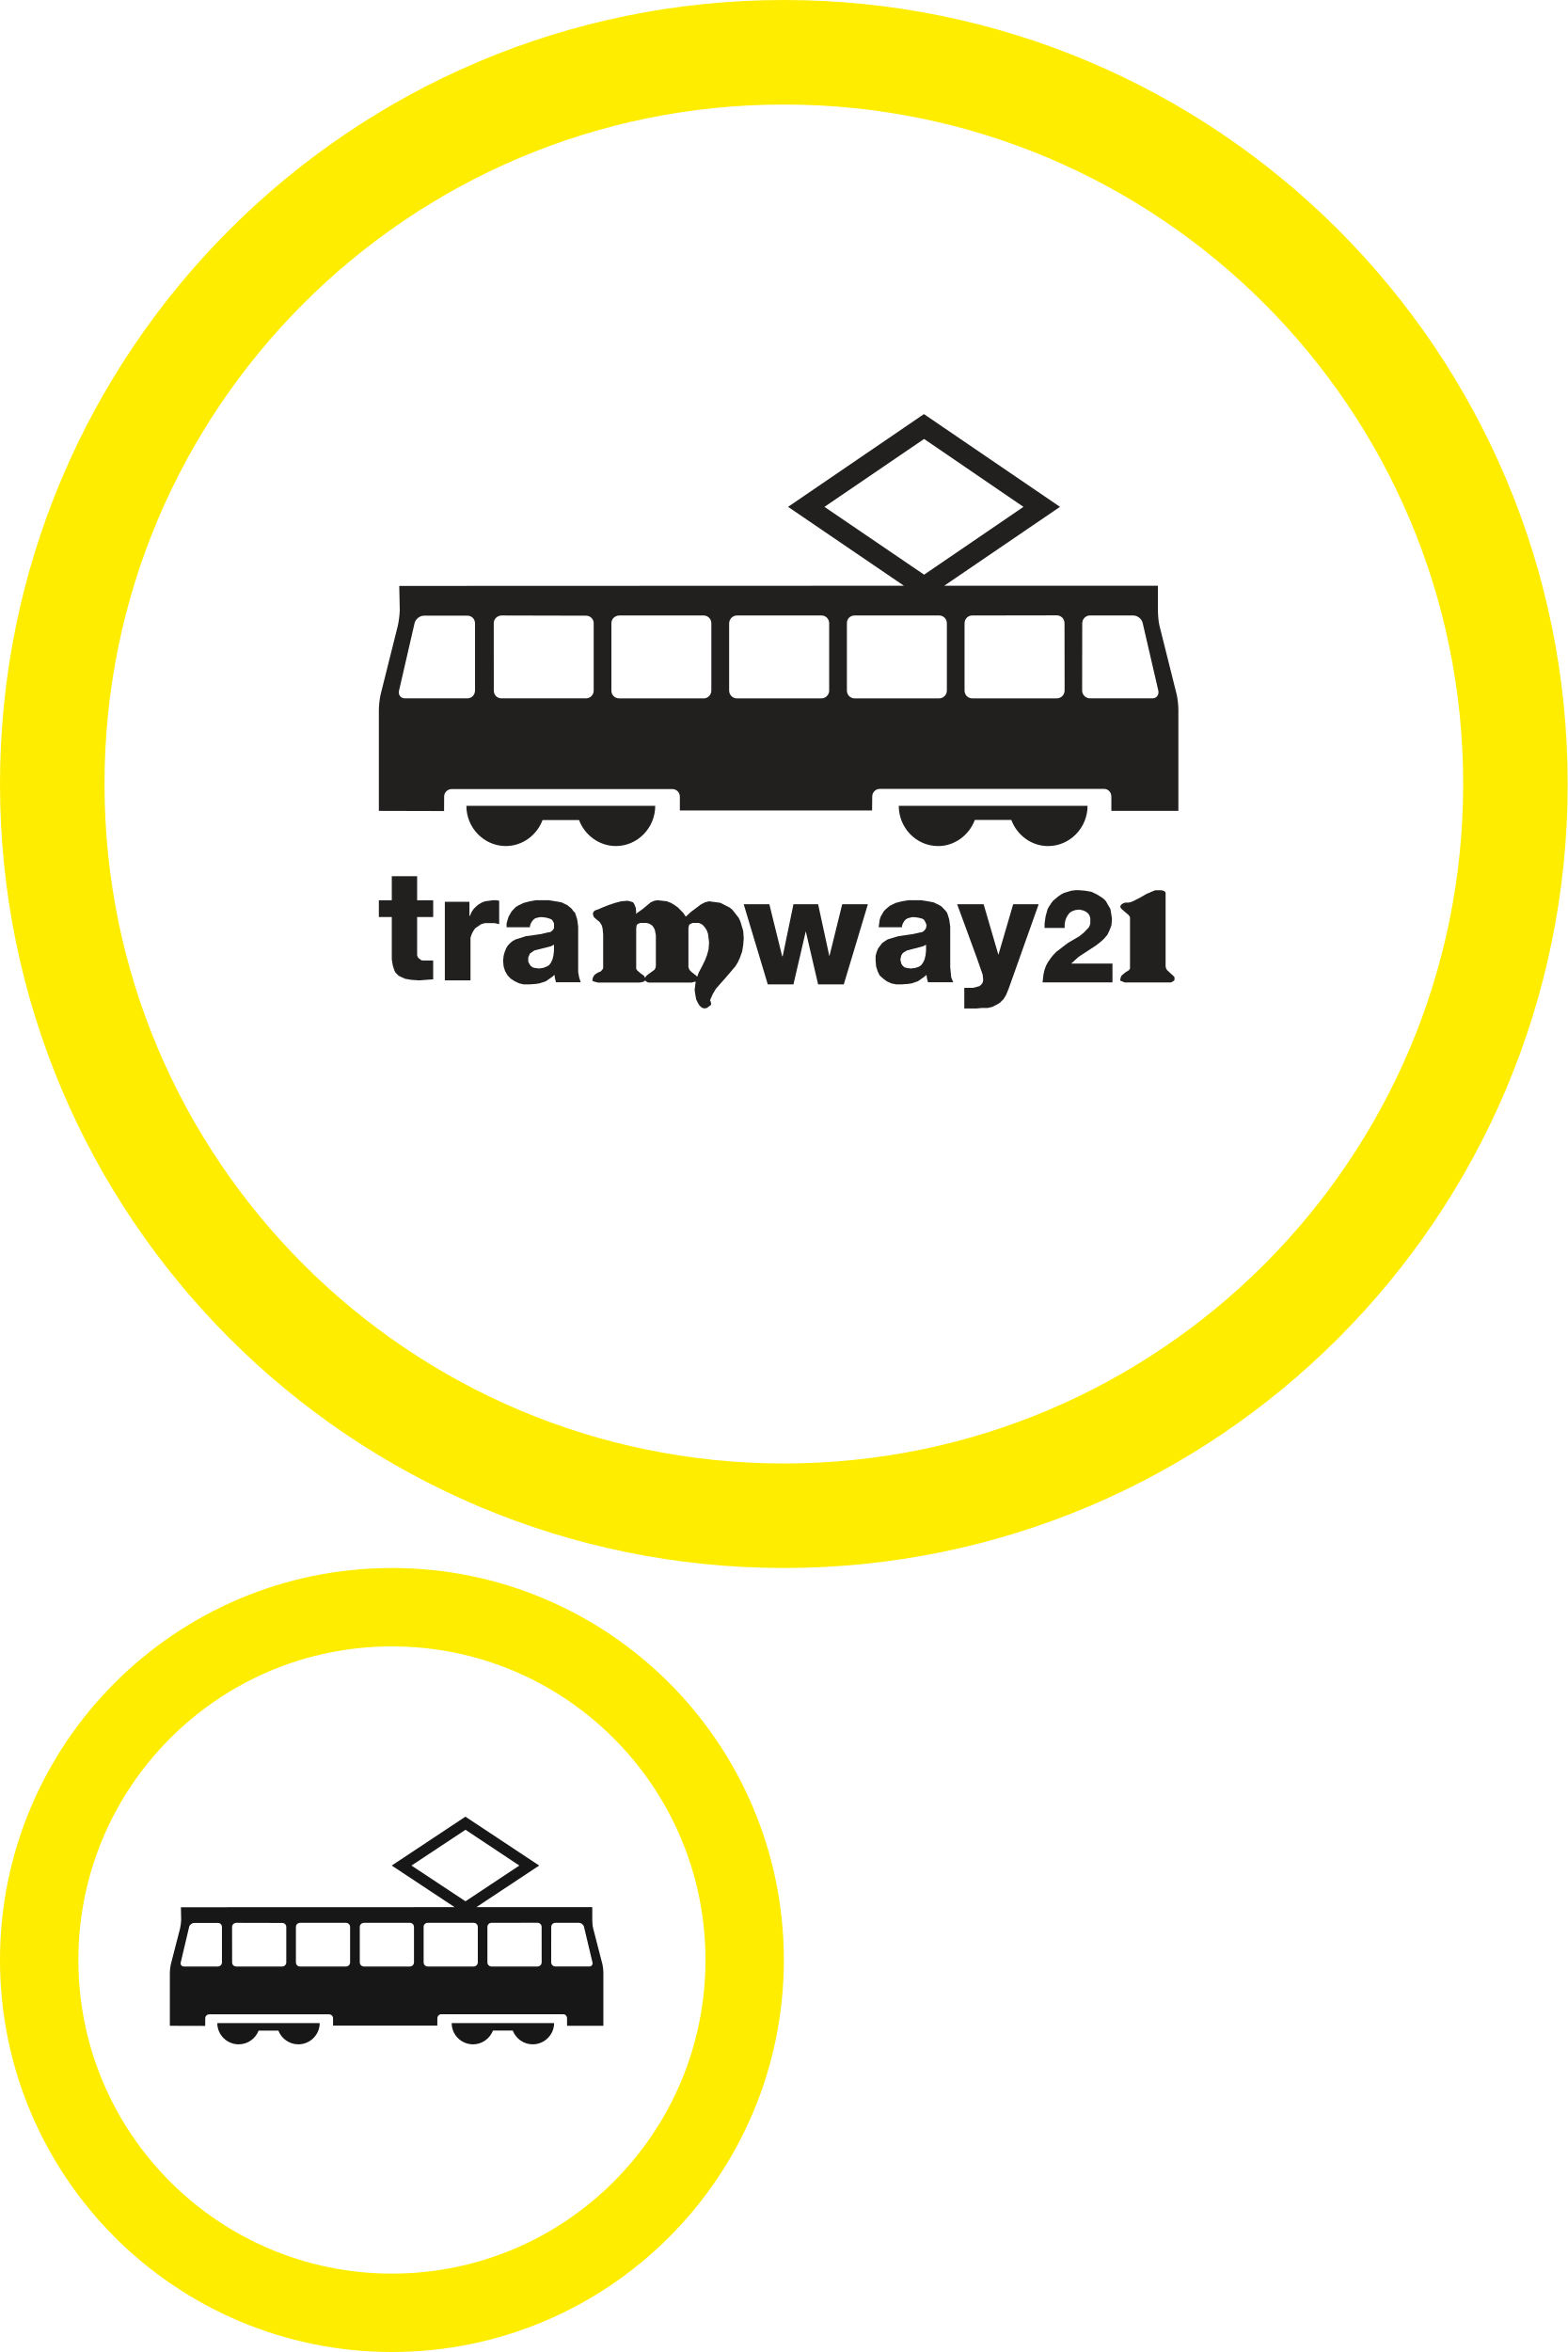
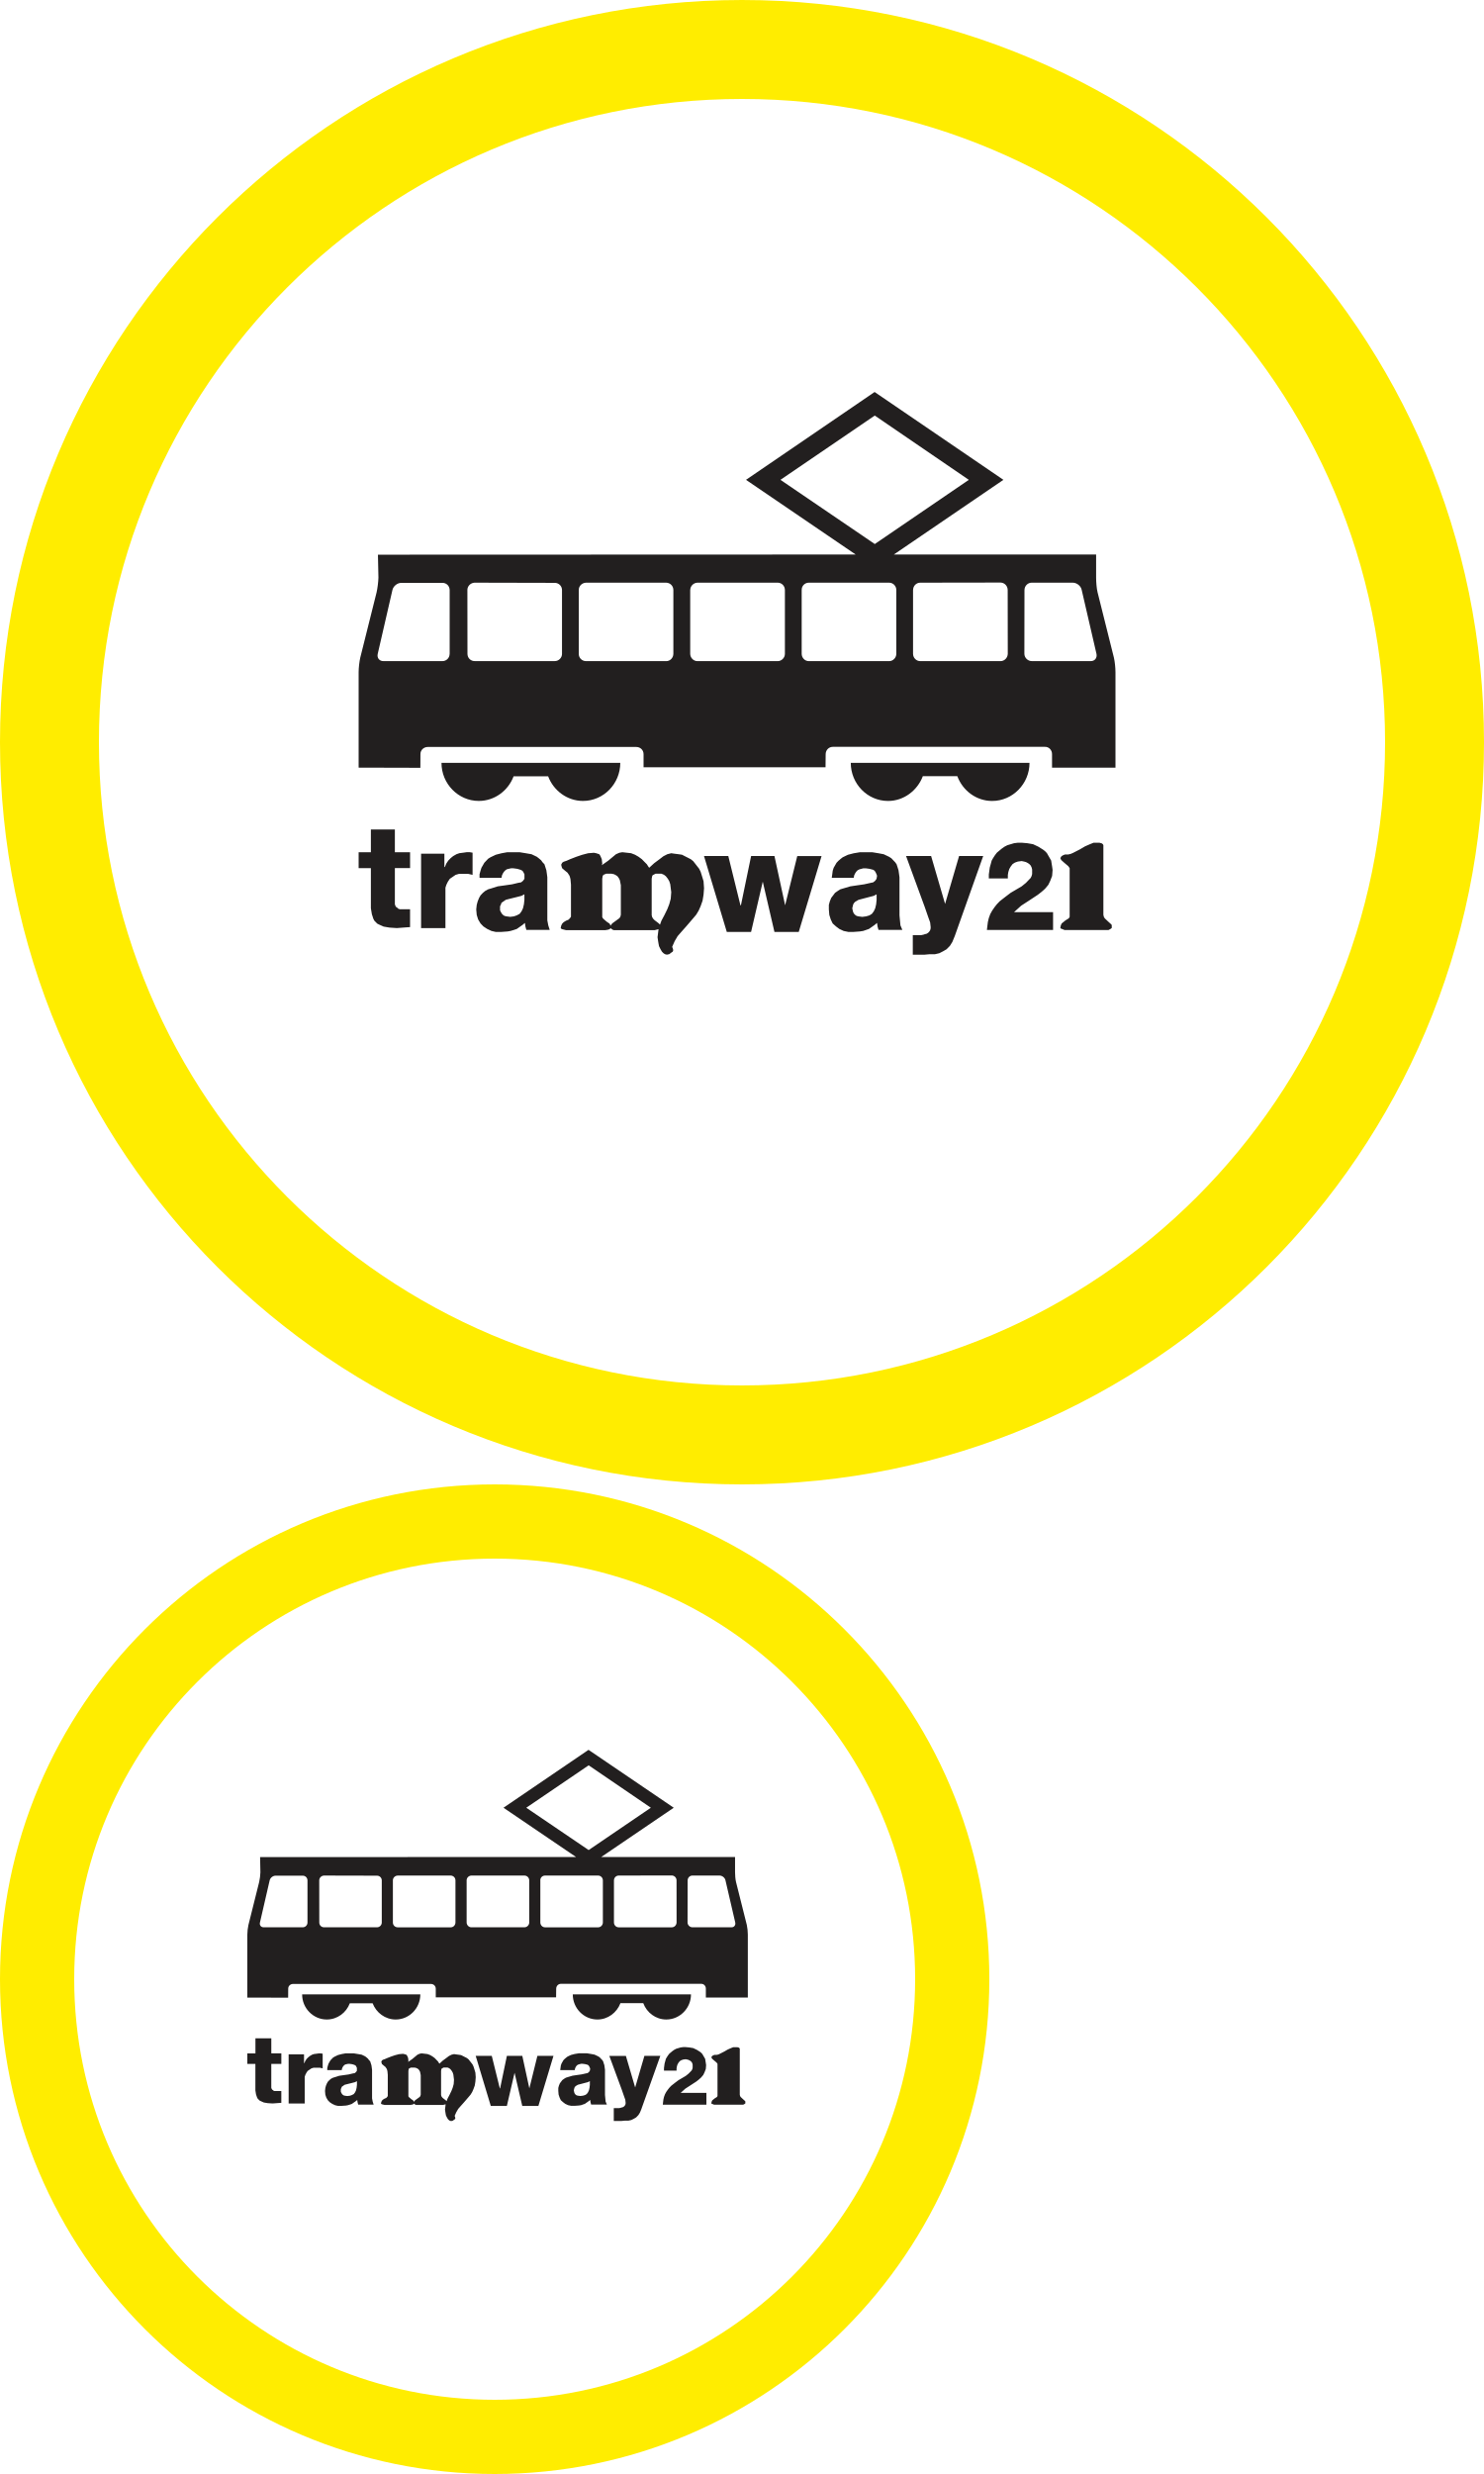
- <svg xmlns="http://www.w3.org/2000/svg" width="120" height="180" viewBox="0 0 120 180">
+ <svg xmlns="http://www.w3.org/2000/svg" width="120" height="200" viewBox="0 0 120 200">
  <g fill="none" fill-rule="evenodd">
-     <circle stroke="#FFED00" stroke-width="8" cx="60" cy="60" r="56" />
-     <g fill="#221F1F">
-       <path d="M35.7 61.668c-.005 1.685 1.35 3.08 3.015 3.08 1.29 0 2.385-.84 2.816-1.99h2.792c.432 1.15 1.534 1.99 2.818 1.99 1.67 0 3.015-1.395 3.015-3.08H35.7zM30.6 46.71c-.01.334-.072.85-.15 1.185l-1.32 5.275c-.07.308-.13.83-.13 1.164v7.722l4.992.013.006-1.098c-.006-.337.27-.584.59-.584H51.45c.33 0 .59.247.59.584v1.056h14.715l.01-1.056c0-.337.257-.596.578-.596h17.15c.32-.015.584.26.577.596v1.084h5.13v-7.722c0-.333-.053-.856-.125-1.164l-1.323-5.288c-.08-.32-.117-.852-.117-1.186v-1.868H72.278l8.86-6.038-10.415-7.098-10.4 7.098 8.868 6.038-38.63.014.04 1.87zm47.742-7.92l-7.605 5.19-7.628-5.19 7.627-5.196 7.605 5.196zm4.5 8.91c0-.334.27-.596.577-.596h3.327c.328 0 .653.262.72.57l1.2 5.19c.065.306-.13.58-.45.58H83.43c-.32 0-.597-.274-.597-.595l.008-5.15zm-46.485 5.163c0 .322-.262.582-.576.582H31c-.327 0-.53-.26-.457-.582l1.192-5.177c.08-.32.405-.567.715-.567h3.334c.315 0 .57.246.577.58v5.163zM73.834 47.7c0-.334.256-.596.583-.596l6.492-.01c.32.01.576.272.576.607l.007 5.15c-.007.32-.263.595-.584.595h-6.493c-.327 0-.583-.275-.583-.596V47.7zm-9.006 0c-.013-.334.254-.596.576-.596h6.49c.322 0 .585.262.585.597v5.15c0 .32-.264.595-.576.595h-6.5c-.322 0-.576-.275-.576-.596V47.7zm-9.014 0c.006-.334.268-.58.575-.596h6.5c.32 0 .58.262.58.597v5.163c0 .307-.268.582-.58.582h-6.5c-.308 0-.576-.275-.576-.596V47.7zm-9.014 0c0-.334.26-.58.59-.596h6.49c.316.015.57.262.57.597v5.15c0 .32-.254.595-.57.595h-6.49c-.33 0-.59-.26-.59-.582V47.7zm-9.008 0c0-.32.26-.58.582-.596l6.487.015c.328 0 .583.26.583.58v5.163c0 .307-.255.582-.582.582h-6.486c-.32 0-.582-.26-.577-.596l-.005-5.15zM68.796 61.67c0 1.685 1.337 3.08 3.016 3.08 1.27 0 2.37-.84 2.81-2.002h2.79c.433 1.163 1.527 2.002 2.816 2.002 1.665 0 3.02-1.395 3.02-3.08H68.797zM67.258 70.96l.04-.283.037-.283.077-.243.116-.202.116-.202.155-.162.19-.163.156-.12.423-.203.463-.12.502-.083h1.002l.503.082.424.08.425.203.19.12.155.163.155.162.115.162.078.243.077.243.04.283.038.284V74l.038.404.04.406.153.364h-1.93l-.078-.283-.038-.283-.193.163-.23.162-.233.162-.23.08-.232.08-.27.042-.54.04h-.386l-.387-.08-.347-.162-.27-.203-.27-.242-.155-.324-.115-.365-.038-.447v-.364l.077-.285.115-.283.154-.203.154-.204.23-.16.195-.124.27-.08.54-.162.54-.08.58-.083.54-.12.192-.04.155-.123.115-.162.04-.243-.04-.123-.077-.162-.077-.12-.115-.082-.31-.08L70 70.19h-.193l-.154.042-.154.04-.154.08-.116.122-.077.123-.078.16-.04.204H67.26zm2.47 3.16l.308-.04.27-.08.194-.122.154-.203.116-.243.077-.324.038-.364v-.446l-.23.122-.31.08-.926.244-.27.16-.078.082-.077.122-.04.162-.037.162.038.162.04.162.076.122.077.08.115.082.154.04.308.04zm-5.14 1.217h-1.965l-.944-4.064-.944 4.064h-1.964L56.926 69.2h1.964l.982 3.983h.04l.824-3.982h1.887l.863 3.983.982-3.982h1.965l-1.846 6.137zm-16.045-6.16l.118.283.04.364-.04.12.515-.362.633-.526.277-.12.238-.042.355.04.356.04.316.123.277.16.277.203.197.203.2.2.157.244.04.04.396-.363.435-.324.316-.242.316-.162.158-.04.16-.04.275.04.317.04.276.04.238.122.237.12.238.122.198.162.316.404.158.202.12.242.078.243.158.525.04.566-.04.524-.08.486-.157.445-.16.362-.196.323-.238.283-.554.646-.395.445-.316.363-.237.403-.197.445v.04l.04.082.04.162-.04.12-.12.08-.158.123-.197.04-.158-.04-.118-.08-.12-.122-.118-.202-.118-.242-.04-.202-.04-.242-.04-.283.08-.646-.158.04-.158.04H49.65l-.12-.04-.157-.12-.08.08-.118.04-.237.04h-3.163l-.158-.04-.158-.04-.08-.04-.04-.04.04-.203.08-.162.117-.12.198-.122.197-.08.12-.122.078-.122V71.52l-.04-.444-.04-.162-.04-.12-.157-.243-.198-.16-.236-.203-.04-.12-.04-.162.04-.08.04-.082.117-.08.237-.08.277-.123.515-.202.475-.16.474-.123.475-.04.196.04.12.04.118.04.08.123zm.237 5.092l.277.24.237.162.08.162.078-.12.08-.082.276-.202.277-.202.08-.122.038-.16V71.56l-.04-.2-.04-.203-.077-.16-.12-.163-.118-.08-.158-.082-.198-.04h-.435l-.198.08-.04.04-.04.042-.04.242v3.11l.08.123zm4.034 0l.118.12.158.12.158.122.12.12.117-.322.238-.444.237-.485.158-.403.12-.445.04-.525-.04-.323-.04-.324-.08-.242-.118-.202-.16-.202-.157-.12-.198-.082h-.474l-.157.08-.08.04-.04.082-.038.202v2.95l.04.16.08.123zm-14.037-3.31v-.283l.077-.283.077-.243.117-.202.116-.202.308-.325.194-.12.424-.203.464-.12.463-.083h1.002l.502.082.462.08.424.203.155.12.194.163.115.162.153.162.078.243.078.243.04.283.037.284v3.484l.077.406.116.364h-1.89l-.077-.283-.038-.283-.193.163-.233.162-.23.162-.232.08-.27.08-.232.042-.54.04h-.425l-.347-.08-.346-.162-.308-.203-.232-.242-.193-.324-.114-.365-.04-.447.04-.364.077-.285.115-.283.116-.203.193-.204.193-.16.23-.124.27-.08.503-.162.578-.08.58-.083.502-.12.232-.04.154-.123.116-.162v-.365l-.078-.162-.077-.12-.155-.082-.27-.08-.31-.042h-.192l-.192.042-.154.04-.116.08-.116.122-.077.123-.077.16-.038.204h-1.775zm2.47 3.16l.308-.04.23-.08.232-.122.155-.203.116-.243.077-.324.04-.364v-.446l-.233.122-.31.08-.654.163-.31.08-.23.162-.116.08-.04.123-.077.162v.324l.078.162.077.122.077.08.116.082.154.04.31.04zm-7.197-5.105h1.884v1.075h.04l.117-.28.158-.238.196-.2.196-.16.275-.158.235-.08.315-.04.274-.04h.235l.235.04v1.793l-.353-.08h-.746l-.274.08-.235.16-.234.16-.158.238-.117.24-.078.238v3.267H34.05v-6.015zm-.89 1.165h-1.23v2.926l.04.12.08.12.08.04.078.08.12.04h.83v1.444l-.553.04-.515.04-.594-.04-.476-.08-.356-.16-.16-.08-.237-.242-.08-.16-.117-.36-.08-.48V70.18H29v-1.282h.99v-1.844h1.94v1.844h1.23v1.282zm44.043 5.497l-.194.474-.196.316-.273.277-.272.158-.312.16-.35.078h-.43l-.428.04h-.936v-1.58h.662l.196-.04.117-.04.156-.04.117-.078.077-.08.078-.117.04-.158v-.118l-.04-.356-.155-.433-.273-.79-1.52-4.146h2.026l1.13 3.87 1.132-3.87h1.95l-2.302 6.477zm2.6-.494l.038-.32.038-.32.077-.322.116-.32.155-.28.192-.28.193-.242.23-.24.462-.36.423-.322.885-.52.346-.28.27-.282.115-.12.078-.16.038-.16v-.362l-.038-.16-.077-.16-.114-.12-.116-.08-.154-.08-.154-.042-.192-.04-.308.04-.23.08-.193.12-.155.202-.115.2-.077.24-.04.24v.282h-1.538v-.32l.077-.562.078-.28.076-.28.115-.202.156-.24.154-.2.192-.16.192-.16.23-.162.232-.12.27-.08.268-.08.308-.04h.308l.462.04.46.08.425.2.384.24.155.12.154.16.114.202.116.2.115.2.038.24.04.242.038.28-.038.482-.154.4-.154.32-.27.322-.27.24-.306.24-.73.482-.617.4-.268.242-.308.28h3.155v1.443H79.8zm9.267-7.015l.114.083.038.082v5.622l.037.164.075.123.265.248.226.205.076.082v.246l-.114.083-.15.08h-3.555l-.19-.08-.113-.04-.037-.042.037-.204.076-.164.152-.124.15-.123.265-.164.076-.122v-3.94l-.115-.163-.34-.287-.226-.205-.04-.083-.037-.08.037-.043.04-.08.112-.084.19-.08h.263l.19-.043.19-.08.566-.29.417-.245.378-.164.302-.123h.492l.15.04z" />
+     <g transform="translate(4 4)">
+       <circle stroke="#FFED00" stroke-width="8" cx="56" cy="56" r="56" />
+       <path d="M31.7 57.668c-.005 1.685 1.35 3.08 3.015 3.08 1.29 0 2.385-.84 2.816-1.99h2.793c.432 1.15 1.534 1.99 2.818 1.99 1.67 0 3.016-1.395 3.016-3.08H31.7zM26.6 42.71c-.01.334-.072.85-.15 1.185l-1.32 5.275c-.07.308-.13.83-.13 1.164v7.722l4.992.013.006-1.1c-.006-.336.27-.583.59-.583H47.45c.33 0 .59.247.59.584v1.057h14.715l.01-1.056c0-.336.257-.595.578-.595h17.15c.32-.015.584.26.577.596v1.085h5.13v-7.722c0-.333-.053-.856-.125-1.164l-1.323-5.29c-.08-.32-.117-.85-.117-1.185v-1.868H68.278l8.86-6.038-10.415-7.1-10.4 7.1 8.868 6.037-38.63.014.04 1.87zm47.742-7.92l-7.605 5.19-7.628-5.19 7.626-5.196 7.605 5.196zm4.5 8.91c0-.334.27-.596.577-.596h3.326c.328 0 .653.262.72.57l1.2 5.19c.065.306-.13.58-.45.58H79.43c-.32 0-.597-.274-.597-.595l.008-5.15zm-46.485 5.163c0 .322-.262.582-.576.582H27c-.327 0-.53-.26-.457-.582l1.192-5.177c.08-.32.405-.567.715-.567h3.334c.315 0 .57.245.577.58v5.162zM69.834 43.7c0-.334.256-.596.583-.596l6.492-.01c.32.01.575.272.575.607l.007 5.15c-.007.32-.263.596-.584.596h-6.493c-.327 0-.583-.275-.583-.596V43.7zm-9.006 0c-.013-.334.254-.596.576-.596h6.49c.322 0 .585.262.585.597v5.15c0 .32-.265.596-.577.596h-6.5c-.322 0-.576-.275-.576-.596V43.7zm-9.014 0c.006-.334.268-.58.575-.596h6.5c.32 0 .58.262.58.597v5.164c0 .307-.27.582-.58.582h-6.5c-.31 0-.577-.275-.577-.596V43.7zm-9.014 0c0-.334.26-.58.59-.596h6.49c.316.015.57.262.57.597v5.15c0 .32-.254.596-.57.596h-6.49c-.33 0-.59-.26-.59-.582V43.7zm-9.008 0c0-.32.26-.58.582-.596l6.487.015c.33 0 .584.26.584.58v5.162c0 .307-.255.582-.582.582h-6.486c-.32 0-.582-.26-.577-.596l-.006-5.15zm31.004 13.97c0 1.685 1.337 3.08 3.016 3.08 1.27 0 2.37-.84 2.81-2.002h2.79c.433 1.163 1.527 2.002 2.816 2.002 1.665 0 3.02-1.395 3.02-3.08h-14.45zm-1.538 9.29l.04-.283.037-.283.077-.243.116-.2.116-.203.155-.162.19-.163.155-.12.423-.203.463-.12.503-.084h1.002l.503.082.424.08.425.203.19.12.155.164.155.162.115.162.078.243.077.244.04.283.038.284V70l.038.404.04.406.153.364h-1.93l-.078-.283-.038-.282-.193.163-.23.163-.233.162-.23.08-.232.08-.27.042-.54.04h-.386l-.387-.08-.348-.162-.27-.203-.27-.242-.155-.324-.115-.365-.038-.446v-.364l.077-.285.116-.283.154-.203.154-.205.23-.16.195-.124.27-.08.54-.16.54-.08.58-.084.54-.12.19-.04.156-.123.115-.162.04-.242-.04-.123-.076-.162-.077-.12-.115-.082-.31-.08-.302-.04h-.193l-.154.042-.154.04-.155.08-.116.122-.078.123-.078.16-.04.204H63.26zm2.47 3.16l.308-.04.27-.08.194-.122.154-.203.116-.243.077-.324.038-.364v-.446l-.23.122-.31.08-.926.244-.27.16-.08.082-.076.122-.04.162-.037.162.038.162.04.162.076.122.078.08.115.082.154.04.308.04zm-5.14 1.217h-1.965l-.944-4.064-.945 4.064H54.77L52.927 65.2h1.964l.982 3.983h.04l.824-3.982h1.887l.863 3.984.982-3.982h1.965l-1.846 6.137zm-16.045-6.16l.118.283.04.364-.04.12.516-.362.633-.526.276-.12.238-.042.355.04.355.04.316.123.278.16.277.203.197.203.2.2.157.244.04.04.395-.363.435-.324.316-.242.316-.162.158-.04.16-.04.275.04.317.04.276.04.238.122.237.12.238.122.2.162.315.404.158.202.12.242.078.243.16.525.04.566-.04.524-.08.486-.158.445-.16.36-.196.324-.238.283-.554.646-.395.445-.317.363-.237.404-.197.445v.04l.04.08.04.163-.04.12-.12.08-.16.123-.196.04-.158-.04-.118-.08-.12-.122-.118-.202-.118-.242-.04-.202-.04-.242-.04-.283.08-.646-.158.04-.158.04H45.65l-.12-.04-.157-.12-.08.08-.118.04-.237.04h-3.163l-.158-.04-.158-.04-.08-.04-.04-.04.04-.203.08-.162.116-.12.198-.122.197-.08.12-.122.08-.122V67.52l-.04-.444-.04-.162-.04-.12-.158-.243-.198-.16-.236-.202-.04-.12-.04-.162.04-.08.04-.082.117-.08.237-.08.277-.123.514-.2.475-.16.473-.124.475-.04.196.04.12.04.118.04.08.123zm.237 5.092l.277.24.237.16.08.163.078-.12.08-.082.276-.2.277-.203.08-.122.038-.16V67.56l-.04-.2-.04-.203-.077-.16-.12-.163-.118-.08-.158-.082-.198-.04h-.435l-.198.08-.04.04-.04.042-.04.242v3.11l.08.123zm4.034 0l.118.12.158.12.158.12.12.12.117-.32.238-.445.237-.485.158-.403.12-.445.04-.525-.04-.323-.04-.324-.08-.242-.118-.202-.16-.202-.157-.12-.198-.082h-.474l-.156.08-.08.04-.04.082-.038.202v2.95l.04.16.08.123zm-14.037-3.31v-.284l.077-.283.077-.243.118-.202.116-.202.308-.325.194-.12.424-.202.464-.12.463-.083h1.002l.5.082.463.08.424.203.155.12.194.163.115.162.154.162.078.243.078.243.04.283.037.284v3.484l.077.406.116.364h-1.89l-.077-.283-.038-.282-.193.163-.233.163-.23.162-.233.08-.27.08-.232.042-.54.04h-.425l-.347-.08-.346-.162-.308-.203-.233-.242-.193-.324-.114-.365-.04-.446.04-.364.077-.285.115-.283.116-.203.193-.205.194-.16.23-.124.27-.08.503-.16.578-.08.58-.084.502-.12.232-.04.153-.123.116-.162v-.364l-.08-.162-.076-.12-.155-.082-.27-.08-.31-.042h-.193l-.192.042-.154.04-.115.08-.116.122-.078.123-.077.16-.038.204h-1.775zm2.47 3.16l.308-.04.23-.08.232-.123.155-.203.116-.243.077-.323.04-.364v-.446l-.233.122-.31.08-.654.162-.31.08-.23.162-.116.08-.04.123-.077.162v.323l.078.162.077.122.077.08.116.082.154.04.31.04zm-7.197-5.106h1.884v1.075h.04l.117-.28.16-.24.195-.2.196-.16.276-.157.235-.08.316-.04.274-.04h.235l.235.04v1.793l-.353-.08h-.746l-.273.08-.235.16-.234.16-.158.238-.117.24-.078.238v3.267H30.05v-6.016zm-.89 1.165h-1.23v2.925l.04.12.08.12.08.04.078.08.12.04h.83v1.444l-.553.04-.515.04-.594-.04-.476-.08-.356-.16-.16-.08-.237-.243-.08-.16-.117-.36-.08-.48V66.18H25v-1.282h.99v-1.844h1.94v1.844h1.23v1.282zm44.043 5.496l-.194.474-.197.316-.273.277-.272.158-.312.16-.35.08h-.43l-.428.04h-.936V71.6h.662l.196-.04.117-.04.156-.04.117-.08.077-.08.078-.116.04-.158v-.118l-.04-.356-.155-.433-.273-.79-1.52-4.147h2.026l1.13 3.87 1.132-3.87h1.95l-2.302 6.477zm2.6-.494l.038-.32.04-.32.076-.322.116-.32.155-.28.192-.28.192-.242.23-.24.462-.36.423-.322.885-.52.346-.28.27-.282.115-.12.078-.16.04-.16v-.362l-.04-.16-.076-.16-.114-.12-.116-.08-.154-.08-.154-.042-.192-.04-.308.04-.23.08-.193.12-.155.202-.115.2-.077.24-.04.24v.282h-1.538v-.32l.077-.562.078-.28.076-.28.114-.202.156-.24.154-.2.192-.16.192-.16.23-.162.232-.12.27-.08.268-.08.308-.04h.308l.462.04.46.08.425.2.385.24.155.12.154.16.114.202.116.2.115.2.037.24.04.242.038.28-.038.482-.154.4-.154.32-.27.322-.27.24-.307.24-.73.482-.617.4-.268.242-.308.28h3.155v1.443H75.8zm9.267-7.015l.114.083.038.082v5.622l.037.164.074.123.265.25.225.204.076.082v.246l-.113.083-.15.08h-3.555l-.19-.08-.113-.04-.038-.042.037-.204.075-.165.152-.124.15-.122.265-.164.076-.122v-3.94l-.115-.163-.34-.288-.226-.205-.04-.083-.037-.08.037-.043.04-.08.112-.083.19-.08h.262l.19-.043.19-.08.566-.29.417-.245.378-.165.302-.123h.492l.15.04z" fill="#221F1F" />
    </g>
-     <circle stroke="#FFED00" stroke-width="6" cx="30" cy="150" r="27" />
-     <path d="M16.634 154.83c-.004.888.732 1.624 1.634 1.624.7 0 1.293-.442 1.527-1.05h1.513c.234.608.832 1.05 1.528 1.05.905 0 1.635-.736 1.635-1.624h-7.836zm-2.767-7.883c-.004.175-.04.447-.08.624l-.716 2.78c-.038.164-.07.44-.07.615v4.07l2.707.007.003-.58c-.003-.176.146-.306.32-.306h9.143c.178 0 .32.13.32.307v.557h7.98l.005-.557c0-.177.14-.314.313-.314h9.3c.174-.008.317.136.313.313v.572h2.78v-4.07c0-.176-.027-.45-.066-.614l-.718-2.786c-.044-.17-.064-.45-.064-.625v-.986h-8.87l4.805-3.183-5.647-3.74-5.64 3.74 4.81 3.184-20.947.007.02.987zm25.887-4.176l-4.123 2.736-4.135-2.735 4.136-2.738 4.124 2.74zm2.44 4.698c0-.176.147-.314.314-.314h1.804c.178 0 .354.138.39.3l.65 2.735c.036.16-.07.306-.243.306h-2.595c-.174 0-.324-.145-.324-.314l.005-2.714zm-25.205 2.72c0 .17-.143.308-.313.308h-2.594c-.177 0-.287-.137-.248-.307l.646-2.73c.044-.168.22-.298.39-.298h1.807c.17 0 .31.13.312.306v2.72zm20.32-2.72c0-.176.14-.314.317-.314l3.52-.006c.174.006.313.144.313.32l.003 2.714c-.003.17-.142.314-.316.314h-3.52c-.178 0-.317-.145-.317-.314v-2.714zm-4.883 0c-.007-.176.138-.314.312-.314h3.52c.173 0 .316.138.316.314v2.714c0 .17-.143.314-.312.314H32.74c-.175 0-.313-.145-.313-.314v-2.714zm-4.888 0c.002-.176.145-.306.31-.314h3.526c.174 0 .315.138.315.314v2.72c0 .163-.145.308-.314.308H27.85c-.165 0-.31-.145-.31-.314v-2.714zm-4.888 0c0-.176.14-.306.32-.314h3.52c.17.008.308.138.308.314v2.714c0 .17-.138.314-.31.314h-3.52c-.177 0-.318-.137-.318-.307v-2.722zm-4.885 0c0-.17.142-.306.316-.314l3.517.008c.177 0 .316.137.316.306v2.72c0 .163-.14.308-.316.308h-3.517c-.174 0-.316-.137-.313-.314l-.003-2.714zm16.81 7.362c0 .888.727 1.624 1.637 1.624.69 0 1.285-.442 1.523-1.055h1.514c.235.612.828 1.054 1.527 1.054.903 0 1.638-.736 1.638-1.624h-7.837z" fill="#171717" />
+     <g transform="translate(3 123)">
+       <circle stroke="#FFED00" stroke-width="6" cx="37" cy="37" r="37" />
+       <path d="M21.432 38.228c-.005 1.11.892 2.03 1.993 2.03.852 0 1.577-.552 1.862-1.31h1.845c.286.758 1.015 1.31 1.864 1.31 1.104 0 1.993-.92 1.993-2.03h-9.56zm-3.375-9.865c-.005.22-.047.56-.1.78l-.87 3.48c-.048.203-.087.548-.087.768v5.095l3.3.008.005-.724c-.004-.22.178-.386.39-.386h11.15c.218 0 .392.164.392.385v.696h9.73l.008-.697c0-.22.17-.394.38-.394h11.342c.212-.01.386.172.38.393v.715h3.394V33.39c0-.22-.033-.564-.08-.767l-.876-3.488c-.052-.212-.077-.562-.077-.782V27.12H45.62l5.86-3.982-6.89-4.68-6.877 4.68 5.865 3.982-25.546.01.025 1.233zm31.572-5.225L44.6 26.56l-5.044-3.422L44.6 19.71l5.03 3.428zm2.975 5.877c0-.22.177-.393.38-.393h2.202c.216 0 .43.173.475.376l.793 3.422c.044.203-.085.384-.297.384h-3.165c-.212 0-.395-.18-.395-.393l.006-3.394zm-30.74 3.405c0 .213-.174.384-.382.384H18.32c-.215 0-.35-.17-.3-.384l.787-3.414c.052-.21.268-.374.473-.374h2.204c.208 0 .377.163.38.383v3.405zm24.782-3.405c0-.22.17-.393.386-.393l4.293-.008c.212.008.382.18.382.4l.003 3.397c-.003.214-.173.395-.385.395h-4.293c-.217 0-.386-.18-.386-.393v-3.395zm-5.955 0c-.01-.22.168-.393.38-.393h4.293c.212 0 .386.173.386.393v3.396c0 .214-.173.395-.38.395h-4.297c-.213 0-.38-.18-.38-.393v-3.395zm-5.96 0c.003-.22.176-.383.38-.393h4.298c.213 0 .386.173.386.393v3.405c0 .203-.18.384-.385.384h-4.297c-.203 0-.38-.18-.38-.393v-3.394zm-5.962 0c0-.22.174-.383.39-.393h4.293c.21.01.377.173.377.393v3.396c0 .214-.168.395-.377.395H29.16c-.216 0-.39-.17-.39-.384v-3.404zm-5.956 0c0-.21.173-.383.385-.393l4.29.01c.214 0 .383.172.383.383v3.405c0 .203-.17.384-.385.384H23.2c-.213 0-.386-.17-.382-.393l-.004-3.394zm20.503 9.213c0 1.11.884 2.03 1.994 2.03.84 0 1.57-.552 1.86-1.32h1.846c.286.768 1.01 1.32 1.862 1.32 1.1 0 1.997-.92 1.997-2.03h-9.557zm-1.017 6.13l.026-.188.025-.187.053-.16.076-.134.076-.135.102-.107.128-.108.102-.08.28-.134.306-.08.333-.054h.662l.33.054.28.053.283.134.127.08.1.107.104.108.076.106.05.16.052.16.026.187.025.188v2.032l.025.266.026.268.102.24H44.8l-.05-.187-.026-.188-.128.106-.153.106-.153.107-.153.052-.153.054-.178.027-.358.026h-.255l-.256-.054-.23-.107-.178-.135-.18-.16-.1-.215-.08-.24-.024-.294v-.24l.05-.187.077-.188.102-.134.102-.133.153-.108.13-.08.177-.054.358-.106.357-.054.383-.054.357-.08.128-.027.102-.08.076-.107.026-.16-.026-.08-.05-.107-.052-.08-.076-.054-.205-.054-.204-.027h-.125l-.102.026-.103.028-.102.053-.077.08-.05.08-.05.11-.026.132H42.3zm1.633 2.083l.204-.024.178-.053.128-.08.102-.134.077-.16.05-.215.026-.24v-.295l-.153.08-.204.053-.61.16-.18.107-.05.053-.05.08-.027.107-.025.107.025.107.026.107.05.08.05.056.078.053.102.026.203.026zm-3.4.804h-1.3l-.623-2.68-.623 2.68h-1.3l-1.22-4.047h1.3l.65 2.627h.024l.548-2.627h1.247l.57 2.627.65-2.627h1.3l-1.22 4.047zm-10.61-4.062l.08.187.025.24-.026.08.34-.24.418-.347.183-.08.157-.026.236.027.235.028.21.08.184.106.183.133.13.135.132.134.103.16.026.025.26-.24.29-.213.21-.16.207-.106.104-.025.106-.026.183.027.21.027.18.028.158.08.157.08.157.08.132.106.21.267.104.134.078.16.052.16.105.347.027.373-.026.346-.05.32-.106.293-.105.24-.13.21-.158.188-.366.426-.263.294-.21.24-.156.266-.13.293v.027l.026.054.027.108-.027.08-.078.053-.105.08-.13.026-.105-.026-.078-.053-.08-.08-.077-.133-.08-.16-.025-.133-.026-.16-.027-.184.052-.426-.105.025-.104.027h-2.17l-.08-.027-.103-.08-.053.054-.078.024-.157.027h-2.092l-.105-.026-.104-.026-.053-.028-.025-.027.026-.133.054-.107.078-.08.13-.08.132-.053.078-.08.053-.08v-1.705l-.028-.294-.026-.106-.026-.08-.105-.16-.13-.106-.156-.133-.027-.08-.027-.107.028-.053.026-.053.078-.053.157-.054.182-.08.34-.133.314-.106.315-.08.314-.027.13.028.077.027.08.026.05.08zm.157 3.36l.183.158.157.107.053.107.052-.08.052-.053.183-.134.183-.133.052-.08.027-.107v-1.572l-.027-.133-.026-.132-.054-.107-.078-.106-.08-.053-.104-.052-.13-.027h-.29l-.13.055-.026.026-.026.028-.026.16v2.052l.052.08zm2.668 0l.078.078.104.08.105.08.078.08.08-.213.156-.293.155-.32.104-.266.08-.293.024-.347-.026-.213-.027-.213-.052-.16-.078-.133-.105-.135-.104-.08-.13-.053h-.314l-.105.054-.05.026-.027.053-.026.134v1.944l.025.107.053.08zm-9.283-2.183v-.188l.05-.187.052-.16.077-.134.077-.133.205-.214.128-.08.28-.134.307-.08.305-.055h.663l.332.054.306.052.28.135.103.08.125.107.077.107.102.107.05.16.052.16.026.187.025.187v2.3l.05.267.078.24h-1.25l-.05-.187-.027-.188-.13.107-.152.105-.153.107-.153.053-.178.054-.153.026-.358.026h-.28l-.23-.053-.23-.108-.203-.134-.155-.16-.127-.215-.078-.24-.025-.294.025-.24.05-.188.078-.187.076-.134.128-.132.128-.108.152-.08.18-.054.33-.106.383-.054.383-.054.332-.08.153-.026.102-.08.077-.107v-.24l-.052-.108-.05-.08-.103-.053-.18-.055-.203-.027h-.128l-.128.026-.103.027-.077.054-.077.08-.05.08-.05.108-.026.133H23.46zm1.633 2.083l.204-.025.153-.053.153-.08.102-.134.077-.16.05-.213.027-.24v-.295l-.154.08-.204.053-.433.107-.205.053-.152.107-.077.053-.028.08-.05.107v.214l.05.107.05.08.053.055.076.053.103.028.204.026zm-4.758-3.367h1.245v.71h.026l.08-.185.104-.156.13-.13.13-.105.18-.107.157-.053.21-.026.18-.026h.156l.155.027v1.183l-.232-.053h-.493l-.182.053-.155.105-.156.105-.103.158-.08.158-.052.158v2.155H20.34V43.08zm-.59.77h-.812v1.93l.027.078.052.08.052.027.05.054.08.026h.55v.952l-.367.027-.34.025-.394-.025-.315-.053-.236-.106-.105-.052-.158-.16-.052-.104-.08-.24-.05-.316v-2.142H17V43h.655v-1.22h1.283v1.216h.812v.846zm29.126 3.625l-.128.313-.13.208-.18.184-.18.105-.206.103-.232.05h-.284l-.283.027h-.62v-1.04h.44l.128-.028.08-.026.1-.027.08-.053.05-.052.053-.078.026-.104v-.077l-.027-.235-.103-.285-.18-.52-1.008-2.736h1.34l.75 2.552.747-2.554h1.287l-1.522 4.272zm1.72-.325l.024-.212.025-.21.05-.213.078-.21.1-.186.13-.184.126-.16.15-.157.305-.24.28-.21.586-.345.23-.185.18-.185.074-.08.05-.105.026-.106v-.238l-.024-.107-.05-.105-.077-.08-.078-.053-.103-.052-.1-.027-.13-.027-.203.026-.152.053-.127.08-.104.13-.076.133-.05.158-.026.16v.185h-1.018v-.212l.05-.37.052-.185.05-.185.077-.132.102-.157.102-.133.126-.105.127-.106.153-.107.152-.08.178-.053.178-.052.205-.027h.204l.304.028.305.052.28.133.254.158.1.08.103.107.076.132.077.13.076.133.024.16.026.158.026.186-.026.317-.102.264-.102.212-.178.21-.178.16-.203.16-.484.315-.408.264-.178.16-.204.183h2.087v.952h-3.535zm6.128-4.627l.075.055.023.053v3.708l.025.11.05.08.174.163.15.136.05.053v.162l-.075.054-.1.053h-2.352l-.125-.054-.075-.027-.024-.027.025-.135.05-.107.1-.082.1-.08.175-.11.05-.08v-2.597l-.075-.108-.225-.19-.15-.135-.025-.056-.024-.053.025-.026.026-.054.076-.055.124-.054h.174l.125-.025.125-.054.373-.19.276-.16.25-.11.2-.08h.324l.1.026z" fill="#221F1F" />
+     </g>
  </g>
</svg>
